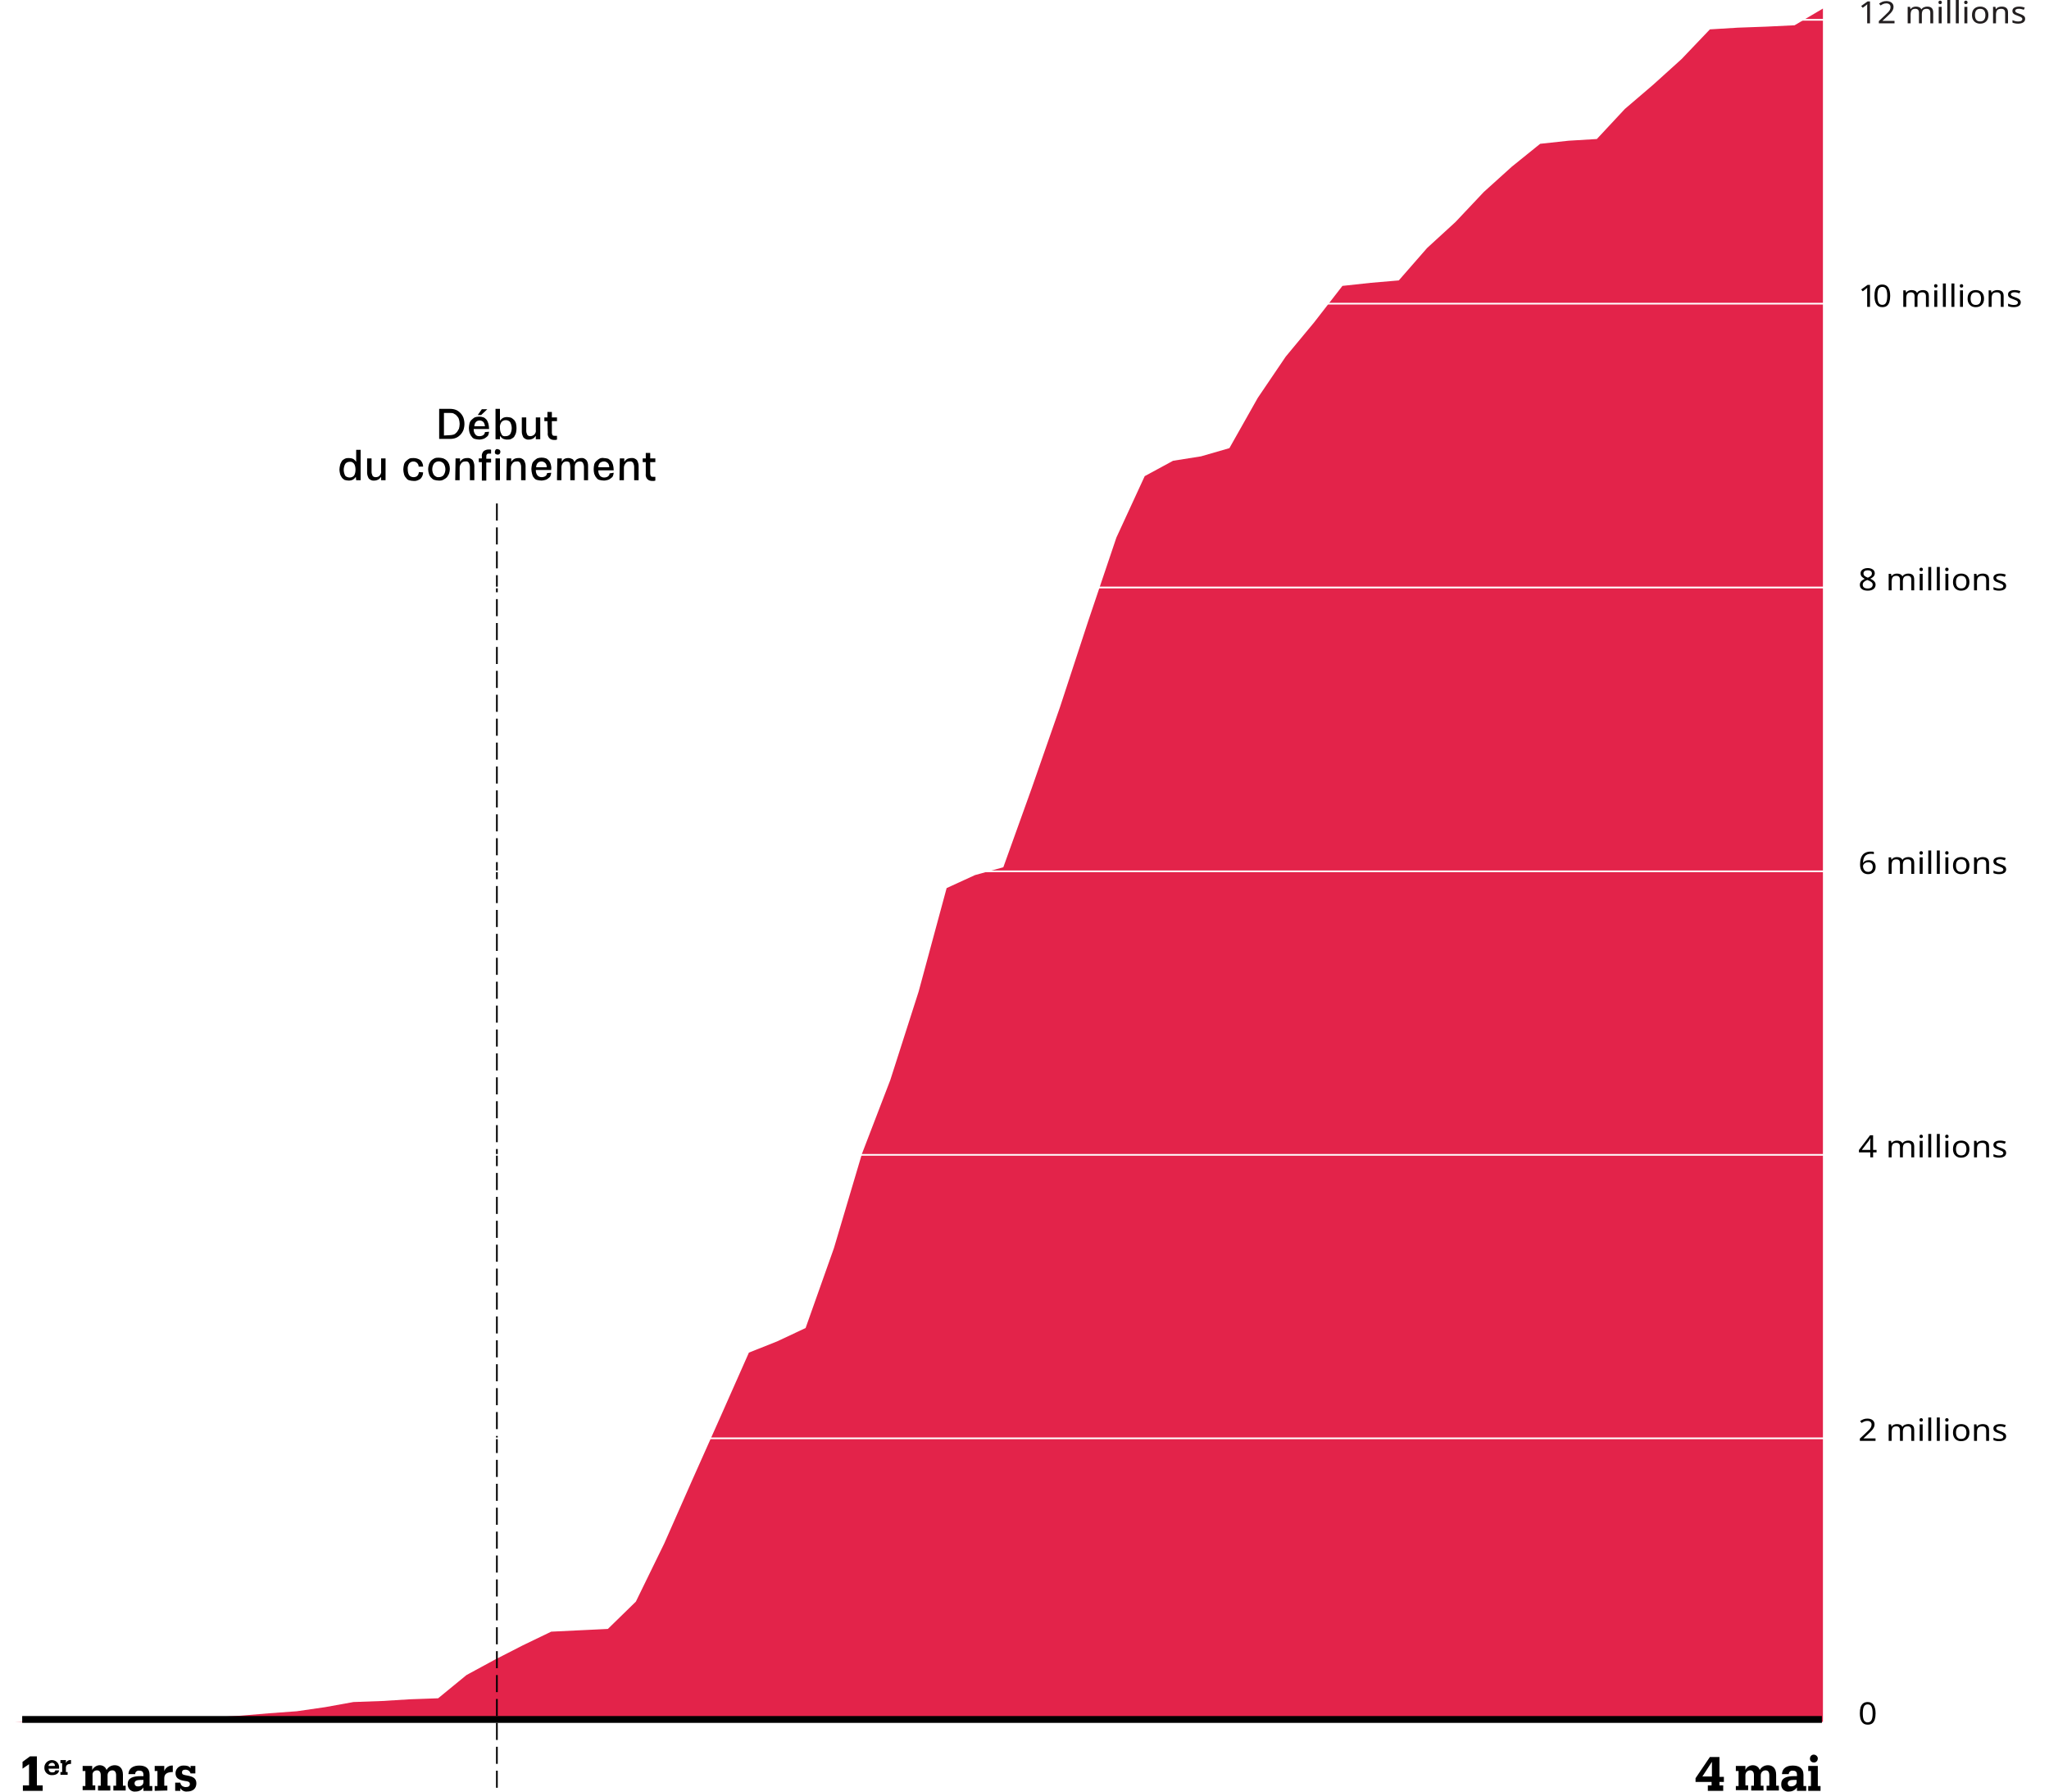
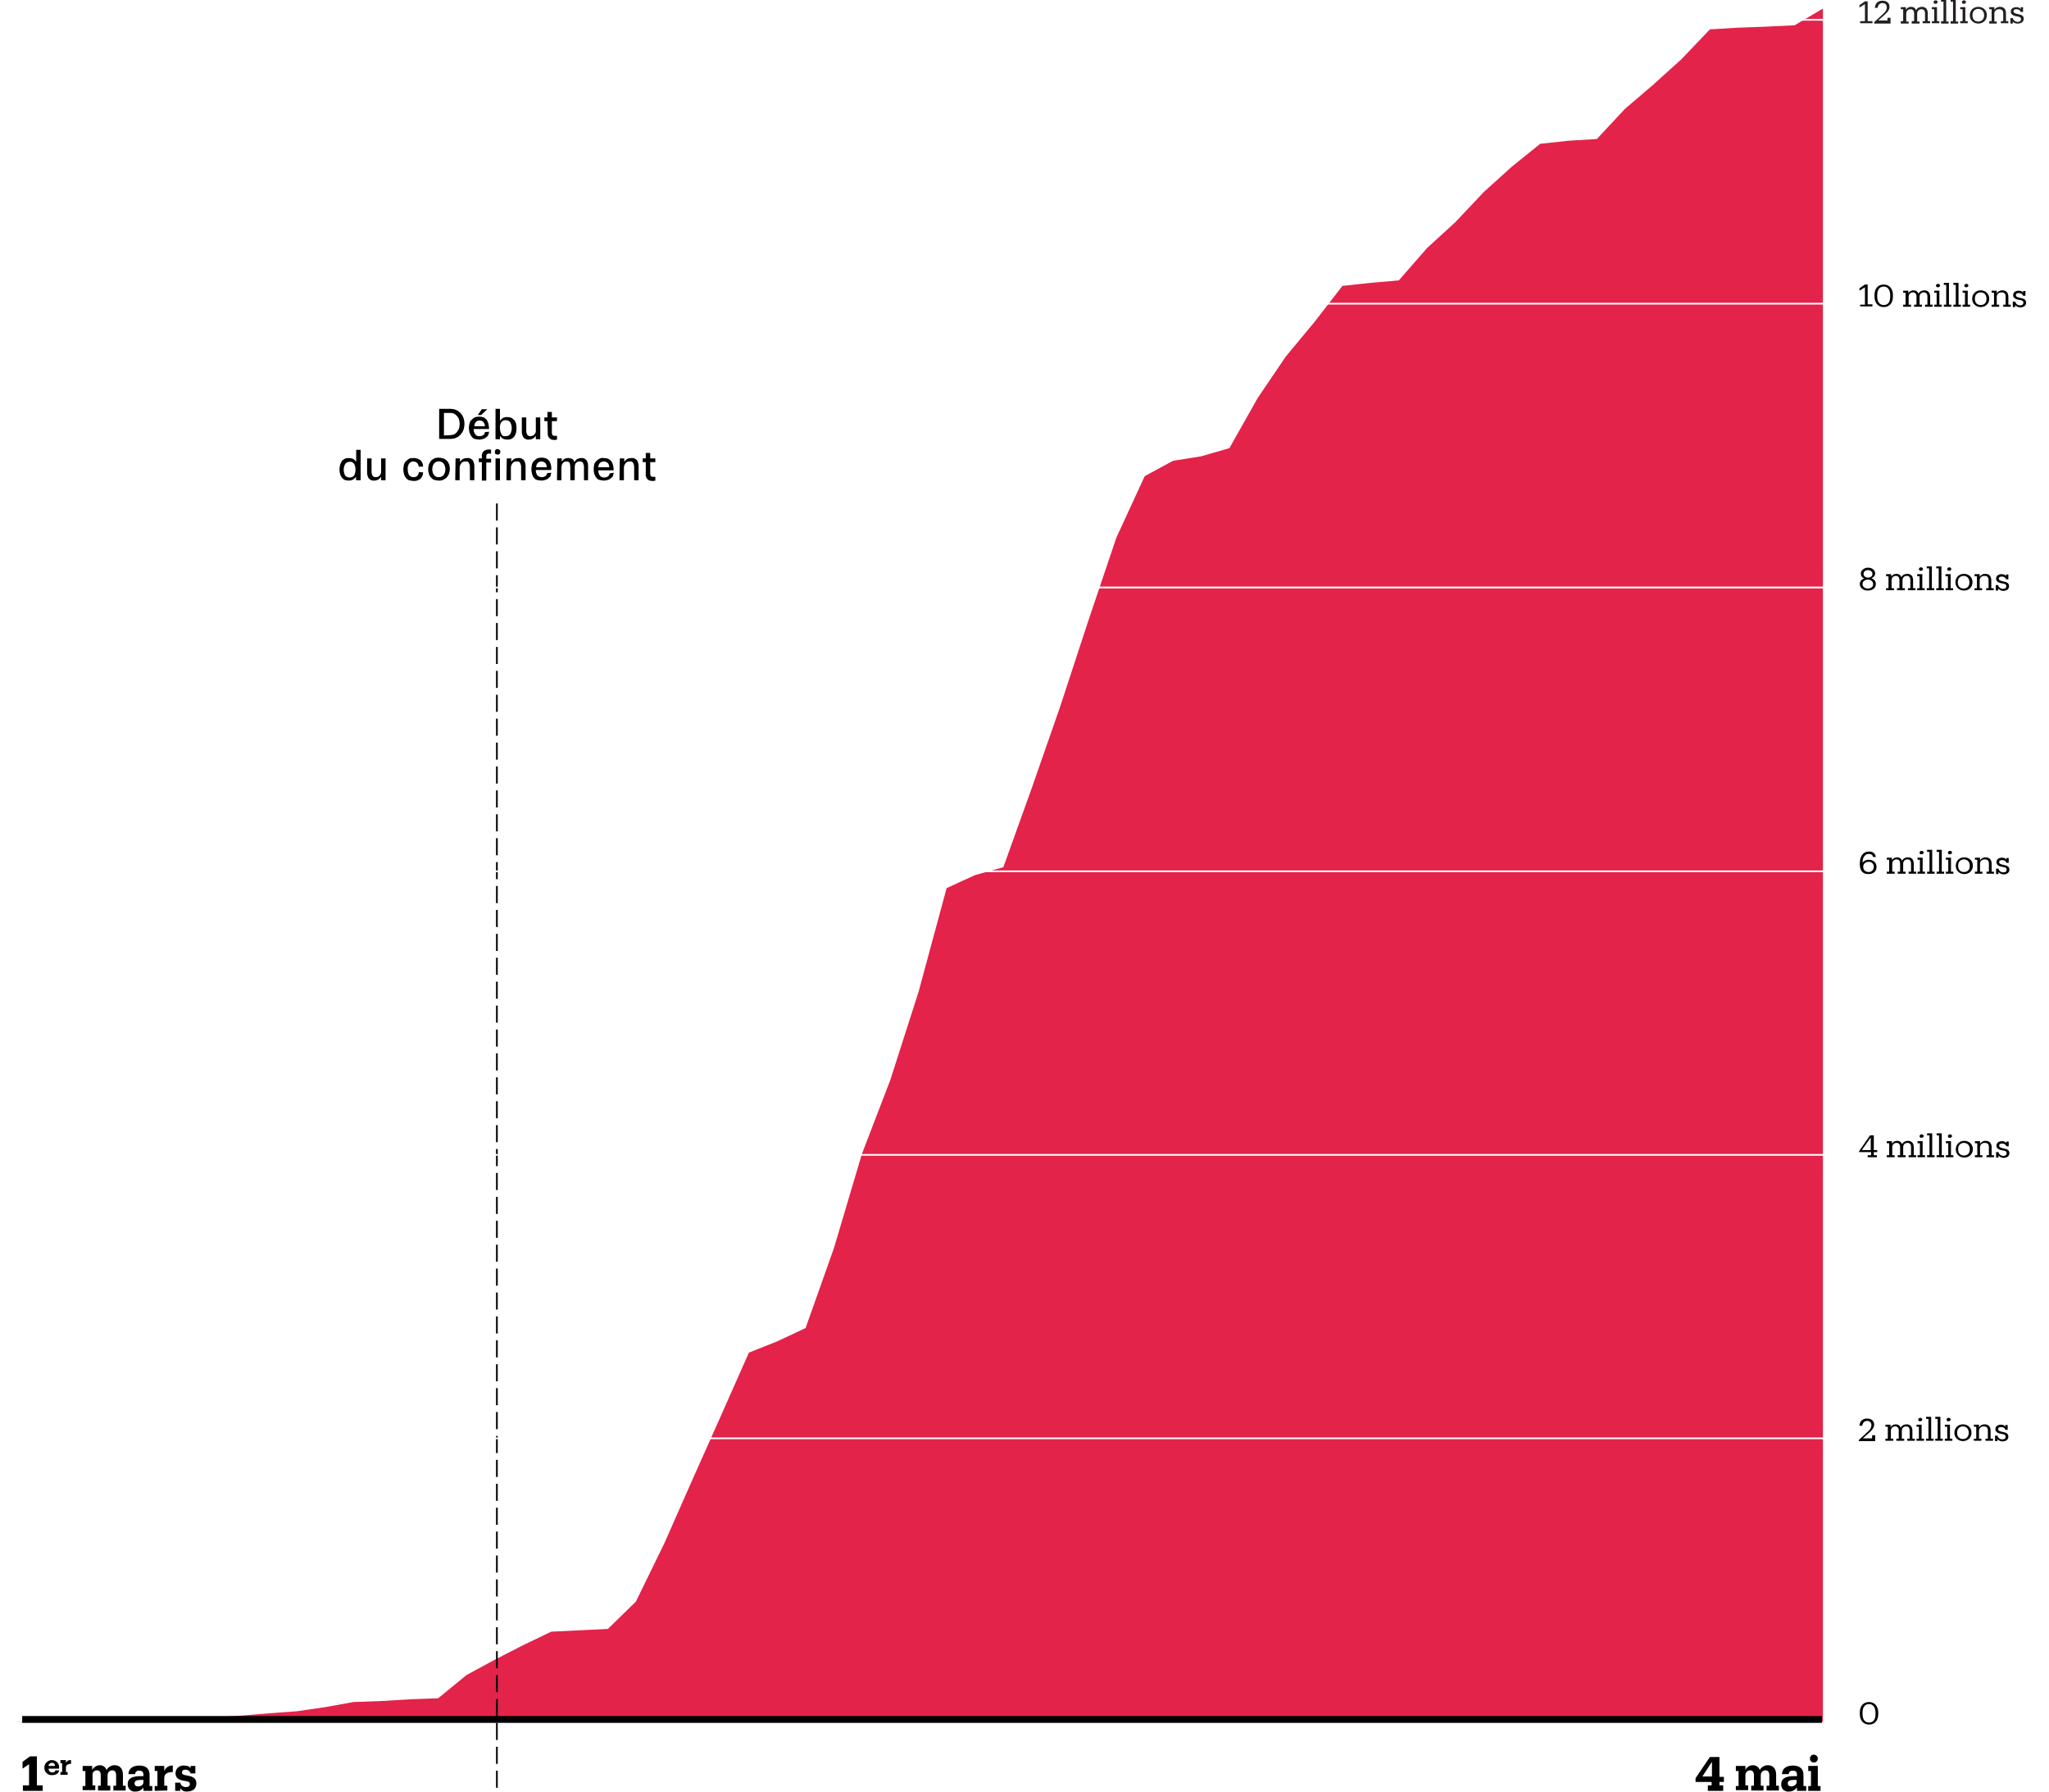
<svg xmlns="http://www.w3.org/2000/svg" version="1.1" id="Calque_1" x="0px" y="0px" viewBox="0 0 600 524.5" style="enable-background:new 0 0 600 524.5;" xml:space="preserve">
  <style type="text/css">
	.st0{fill:#FFFFFF;}
- 	.st1{font-family:'Produkt-Regular';}
- 	.st2{font-size:9px;}
- 	.st3{fill:#231F20;}
- 	.st4{fill:none;}
- 	.st5{fill:#E3234A;}
- 	.st6{fill:none;stroke:#000000;stroke-width:2;stroke-miterlimit:10;}
- 	.st7{fill:none;stroke:#000000;stroke-width:0.5;stroke-miterlimit:10;stroke-dasharray:5,2;}
- 	.st8{fill:none;stroke:#FFFFFF;stroke-width:0.5;stroke-linejoin:round;}
+ 	.st1{enable-background:new    ;}
+ 	.st2{fill:#231F20;}
+ 	.st3{fill:none;}
+ 	.st4{fill:#E3234A;}
+ 	.st5{fill:none;stroke:#000000;stroke-width:2;stroke-miterlimit:10;}
+ 	.st6{fill:none;stroke:#000000;stroke-width:0.5;stroke-miterlimit:10;stroke-dasharray:5,2;}
+ 	.st7{fill:none;stroke:#FFFFFF;stroke-width:0.5;stroke-linejoin:round;}
</style>
  <g id="FOND">
    <rect id="Fond_blanc" y="-51.3" class="st0" width="600" height="600" />
  </g>
  <path d="M6.7,524.3v-1.6h1.8v-6.2l-1.9,1.3v-2l2.2-1.6h2v8.5h1.7v1.6H6.7z" />
  <path d="M13,517.6L13,517.6c-0.1-1.2,0.9-2.2,2-2.3c0.1,0,0.1,0,0.2,0c1.1,0,2,0.8,2.1,1.9c0,0.1,0,0.2,0,0.3v0.3h-3.1  c0.1,0.7,0.4,1.1,1.1,1.1s0.8-0.2,0.9-0.6h1.1c-0.1,0.9-0.9,1.4-2,1.4c-1.1,0.1-2.2-0.7-2.3-1.9C13,517.8,13,517.7,13,517.6z   M16.1,517c0-0.5-0.3-0.9-0.8-0.9h-0.1c-0.5,0-1,0.4-1,0.9H16.1z" />
  <path d="M17.7,519.6v-0.8h0.5v-2.6h-0.5v-0.9h1.6v0.9c0.2-0.6,0.8-1,1.5-0.9v1.1c-0.9,0-1.5,0.3-1.5,1.1v1.3h0.5v0.8L17.7,519.6  L17.7,519.6z" />
  <path d="M24.2,524.3v-1.4H25v-4.4h-0.8V517H27v1.2c0.4-0.8,1.3-1.4,2.2-1.4c0.9,0,1.7,0.5,2,1.4c0.5-0.9,1.4-1.4,2.4-1.4  c1.3,0,2.4,0.8,2.4,2.8v3.2h0.8v1.4h-3.6v-1.4H34v-3.1c0-0.9-0.4-1.4-1.1-1.4c-0.8,0-1.4,0.6-1.4,1.4c0,0.1,0,0.1,0,0.2v2.9h0.8v1.4  h-3.6v-1.4h0.8v-3.1c0-0.9-0.4-1.4-1.1-1.4c-0.8,0-1.4,0.6-1.3,1.4v0.1v2.9h0.8v1.4h-3.7V524.3z" />
  <path d="M39.8,524.5c-1.2,0.2-2.2-0.6-2.4-1.8c0-0.1,0-0.3,0-0.4c0-1.8,1.6-2.3,3.8-2.3H42v-0.3c0-0.9-0.3-1.3-1.2-1.3  c-0.5-0.1-1.1,0.2-1.2,0.8c0,0.1,0,0.1,0,0.2h-2c0.1-1.8,1.5-2.5,3.2-2.5s3,0.7,3,2.7v3.3h0.8v1.4H42v-1  C41.6,524,40.7,524.5,39.8,524.5z M42,521.7v-0.6h-0.8c-1.2,0-1.8,0.3-1.8,1c0,0.5,0.3,0.9,1,0.9C41.3,523,42,522.6,42,521.7z" />
  <path d="M45.3,524.3v-1.4h0.8v-4.4h-0.8V517h2.8v1.5c0.4-1,1.4-1.7,2.5-1.6v1.9c-1.6,0-2.5,0.5-2.5,1.8v2.2H49v1.4L45.3,524.3z" />
  <path d="M52.8,523.5v0.8h-1.5v-2.4h1.5c0.1,0.8,0.8,1.3,1.6,1.3s1.2-0.3,1.2-0.9s-0.5-0.8-1.5-0.9c-2-0.3-2.7-1-2.7-2.3  c0-1.2,1-2.2,2.2-2.2c0.1,0,0.2,0,0.3,0c1.2,0,1.7,0.4,1.9,0.8V517h1.4v2.2h-1.4c-0.2-0.7-0.8-1.1-1.5-1.1c-0.6,0-1,0.2-1,0.8  s0.3,0.7,1.4,0.9c1.8,0.3,2.8,0.8,2.8,2.3s-1,2.4-2.7,2.4C54,524.6,53.2,524.2,52.8,523.5z" />
  <path d="M500.1,524.3v-1.6h1.1v-1h-4.7v-1.1l4.2-6.2h2.8v5.8h1.3v1.5h-1.3v1h1.1v1.6H500.1z M501.3,520.1v-4.3l-2.8,4.3H501.3z" />
-   <path d="M508.3,524.3v-1.4h0.8v-4.4h-0.8V517h2.8v1.2c0.4-0.9,1.3-1.4,2.2-1.4s1.7,0.5,2,1.4c0.5-0.9,1.4-1.4,2.4-1.4  c1.3,0,2.4,0.8,2.4,2.8v3.2h0.8v1.4h-3.6v-1.4h0.8v-3.1c0-0.9-0.4-1.4-1.1-1.4c-0.8,0-1.4,0.6-1.4,1.4c0,0.1,0,0.1,0,0.2v2.9h0.8  v1.4h-3.6v-1.4h0.8v-3.1c0-0.9-0.4-1.4-1.1-1.4c-0.8,0-1.4,0.6-1.4,1.4v0.1v2.9h0.8v1.4h-3.6V524.3z" />
+   <path d="M508.3,524.3v-1.4h0.8v-4.4h-0.8V517h2.8v1.2c0.4-0.9,1.3-1.4,2.2-1.4s1.7,0.5,2,1.4c0.5-0.9,1.4-1.4,2.4-1.4  c1.3,0,2.4,0.8,2.4,2.8v3.2h0.8v1.4h-3.6v-1.4h0.8v-3.1c0-0.9-0.4-1.4-1.1-1.4c-0.8,0-1.4,0.6-1.4,1.4c0,0.1,0,0.1,0,0.2v2.9h0.8  v1.4h-3.6v-1.4h0.8v-3.1c0-0.9-0.4-1.4-1.1-1.4c-0.8,0-1.4,0.6-1.4,1.4v0.1v2.9h0.8v1.4h-3.6L508.3,524.3L508.3,524.3z" />
  <path d="M524,524.5c-1.2,0.2-2.3-0.6-2.4-1.8c0-0.1,0-0.2,0-0.4c0-1.8,1.6-2.3,3.8-2.3h0.8v-0.3c0-0.9-0.3-1.3-1.2-1.3  c-0.6-0.1-1.1,0.3-1.2,0.9v0.1h-2c0.1-1.8,1.5-2.5,3.2-2.5s3.1,0.7,3.1,2.7v3.3h0.8v1.4h-2.7v-1C525.7,524,524.9,524.5,524,524.5z   M526.1,521.7v-0.6h-0.8c-1.2,0-1.8,0.3-1.8,1c0,0.5,0.3,0.9,1,0.9S526.1,522.6,526.1,521.7z" />
  <path d="M529.5,524.3v-1.4h0.8v-4.4h-0.8V517h2.8v5.9h0.8v1.4L529.5,524.3L529.5,524.3z M530,514.9c0-0.7,0.5-1.2,1.1-1.2  s1.2,0.5,1.2,1.1c0,0.7-0.5,1.2-1.1,1.2c0,0,0,0-0.1,0C530.6,516,530,515.6,530,514.9L530,514.9L530,514.9z" />
-   <text transform="matrix(1.08 0 0 1 544.1396 504.834)" class="st1 st2">0</text>
-   <text transform="matrix(1.08 0 0 1 544.1396 421.834)" class="st1 st2">2 millions</text>
-   <text transform="matrix(1.08 0 0 1 544.1396 338.834)" class="st1 st2">4 millions</text>
-   <text transform="matrix(1.08 0 0 1 544.1396 255.834)" class="st1 st2">6 millions</text>
-   <text transform="matrix(1.08 0 0 1 544.1396 172.834)" class="st1 st2">8 millions</text>
-   <text transform="matrix(1.08 0 0 1 544.1396 89.834)" class="st1 st2">1</text>
-   <text transform="matrix(1.08 0 0 1 548.417 89.834)" class="st1 st2">0 millions</text>
-   <text transform="matrix(1.08 0 0 1 544.1396 6.834)" class="st3 st1 st2">12 millions</text>
-   <polygon class="st4" points="573.7,-1.9 643.1,6.1 643.1,55.9 573.7,47.9 " />
-   <polygon class="st5" points="533.8,504.1 4.2,504.1 4.2,504.1 12.5,503.8 20.8,503.6 29,503.5 37.3,503.2 45.6,502.8 53.8,502.8   62.1,502.8 70.4,502.3 78.7,501.6 86.9,501 95.2,499.8 103.5,498.3 111.8,498 120,497.5 128.3,497.2 136.6,490.4 144.9,485.9   153.1,481.7 161.4,477.7 169.7,477.3 178,476.9 186.2,468.9 194.5,451.9 202.8,433.1 211.1,414.5 219.3,396 227.6,392.7   235.9,388.8 244.2,365.4 252.4,337.8 260.7,316.2 269,290.3 277.2,260 285.5,256.2 293.8,253.9 302.1,230.8 310.4,207 318.6,182   326.9,157.4 335.2,139.4 343.5,134.9 351.7,133.6 360,131.2 368.3,116.5 376.5,104.4 384.8,94.4 393.1,83.7 401.4,82.8 409.6,82.1   417.9,72.6 426.2,65 434.5,56.2 442.7,48.8 451,42.1 459.3,41.2 467.6,40.7 475.8,31.9 484.1,24.8 492.4,17.3 500.7,8.6 508.9,8.1   517.2,7.8 525.5,7.4 533.8,2.5 " />
-   <line class="st6" x1="6.5" y1="503.4" x2="533.5" y2="503.4" />
-   <line class="st7" x1="145.5" y1="147.4" x2="145.5" y2="524.4" />
+   <g class="st1">
+     <path d="M544.6,501.8v-0.4c0-1.9,1-3.1,2.7-3.1c1.7,0,2.7,1.3,2.7,3.1v0.4c0,1.9-1,3.1-2.7,3.1   C545.7,504.9,544.6,503.7,544.6,501.8z M549.2,501.8v-0.4c0-1.5-0.7-2.5-1.9-2.5c-1.2,0-1.9,0.9-1.9,2.5v0.4c0,1.6,0.7,2.5,1.9,2.5   C548.6,504.3,549.2,503.4,549.2,501.8z" />
+   </g>
+   <g class="st1">
+     <path d="M548.3,420.2h0.8v1.7h-4.8v-0.3l2.7-2.5c0.7-0.6,1-1.2,1-1.9c0-0.7-0.5-1.2-1.2-1.2c-0.8,0-1.3,0.4-1.5,1.4h-0.8   c0.1-1.3,0.9-2.1,2.2-2.1c1.3,0,2.1,0.7,2.1,1.8c0,0.8-0.5,1.5-1.4,2.3l-1.9,1.7h2.7V420.2z" />
+     <path d="M552.1,421.8v-0.6h0.7v-3.5h-0.7v-0.6h1.5v0.8c0.2-0.5,0.8-0.9,1.5-0.9c0.7,0,1.2,0.3,1.5,1c0.3-0.7,1-1,1.7-1   c0.9,0,1.7,0.5,1.7,1.9v2.3h0.7v0.6h-2.2v-0.6h0.7v-2.4c0-0.8-0.4-1.2-1-1.2c-0.7,0-1.3,0.4-1.3,1.3v2.3h0.7v0.6h-2.3v-0.6h0.7   v-2.4c0-0.8-0.4-1.2-1-1.2c-0.7,0-1.3,0.4-1.3,1.3v2.3h0.7v0.6H552.1z" />
+     <path d="M561.2,421.8v-0.6h0.7v-3.5h-0.7v-0.6h1.5v4.1h0.7v0.6H561.2z M561.7,415.6c0-0.3,0.3-0.5,0.6-0.5c0.3,0,0.6,0.2,0.6,0.5   c0,0.3-0.3,0.5-0.6,0.5C562,416.2,561.7,415.9,561.7,415.6z" />
+     <path d="M564,421.8v-0.6h0.7v-5.8H564v-0.6h1.5v6.4h0.7v0.6H564z" />
+     <path d="M566.7,421.8v-0.6h0.7v-5.8h-0.7v-0.6h1.5v6.4h0.7v0.6H566.7z" />
+     <path d="M569.5,421.8v-0.6h0.7v-3.5h-0.7v-0.6h1.5v4.1h0.7v0.6H569.5z M570,415.6c0-0.3,0.3-0.5,0.6-0.5c0.3,0,0.6,0.2,0.6,0.5   c0,0.3-0.3,0.5-0.6,0.5C570.3,416.2,570,415.9,570,415.6z" />
+     <path d="M572.3,419.5L572.3,419.5c0-1.5,1.1-2.5,2.5-2.5s2.5,1,2.5,2.4v0.1c0,1.4-1.1,2.4-2.5,2.4S572.3,420.9,572.3,419.5z    M576.5,419.5L576.5,419.5c0-1.2-0.7-1.9-1.7-1.9c-1,0-1.7,0.7-1.7,1.8v0.1c0,1.1,0.6,1.8,1.7,1.8   C575.8,421.3,576.5,420.6,576.5,419.5z" />
+     <path d="M578,421.8v-0.6h0.7v-3.5H578v-0.6h1.5v0.8c0.2-0.4,0.8-0.9,1.6-0.9c1,0,1.8,0.5,1.8,1.9v2.3h0.7v0.6h-2.2v-0.6h0.7v-2.4   c0-0.8-0.4-1.2-1.2-1.2c-0.7,0-1.4,0.4-1.4,1.3v2.3h0.7v0.6H578z" />
+     <path d="M584.9,421.3v0.6h-0.7v-1.6h0.7c0.1,0.5,0.6,1.1,1.4,1.1c0.7,0,1-0.3,1-0.8c0-0.5-0.4-0.7-1.2-0.8   c-1.3-0.2-1.8-0.7-1.8-1.4c0-0.8,0.7-1.3,1.6-1.3c0.7,0,1.1,0.2,1.3,0.6v-0.5h0.7v1.4h-0.7c-0.1-0.5-0.6-0.8-1.2-0.8   c-0.6,0-0.9,0.2-0.9,0.6c0,0.4,0.3,0.6,1.2,0.8c1,0.2,1.8,0.4,1.8,1.4c0,0.8-0.6,1.4-1.8,1.4C585.4,421.9,585,421.5,584.9,421.3z" />
+   </g>
+   <g class="st1">
+     <path d="M546.9,338.8v-0.6h1v-0.9h-3.5V337l3.2-4.6h1.1v4.3h1v0.6h-1v0.9h0.9v0.6H546.9z M547.8,336.7V333l-2.6,3.7H547.8z" />
+     <path d="M552.5,338.8v-0.6h0.7v-3.5h-0.7v-0.6h1.5v0.8c0.2-0.5,0.8-0.9,1.5-0.9c0.7,0,1.2,0.3,1.5,1c0.3-0.7,1-1,1.7-1   c0.9,0,1.7,0.5,1.7,1.9v2.3h0.7v0.6h-2.2v-0.6h0.7v-2.4c0-0.8-0.4-1.2-1-1.2c-0.7,0-1.3,0.4-1.3,1.3v2.3h0.7v0.6h-2.3v-0.6h0.7   v-2.4c0-0.8-0.4-1.2-1-1.2c-0.7,0-1.3,0.4-1.3,1.3v2.3h0.7v0.6H552.5z" />
+     <path d="M561.5,338.8v-0.6h0.7v-3.5h-0.7v-0.6h1.5v4.1h0.7v0.6H561.5z M562.1,332.6c0-0.3,0.3-0.5,0.6-0.5c0.3,0,0.6,0.2,0.6,0.5   c0,0.3-0.3,0.5-0.6,0.5C562.3,333.2,562.1,332.9,562.1,332.6z" />
+     <path d="M564.3,338.8v-0.6h0.7v-5.8h-0.7v-0.6h1.5v6.4h0.7v0.6H564.3z" />
+     <path d="M567.1,338.8v-0.6h0.7v-5.8h-0.7v-0.6h1.5v6.4h0.7v0.6H567.1z" />
+     <path d="M569.8,338.8v-0.6h0.7v-3.5h-0.7v-0.6h1.5v4.1h0.7v0.6H569.8z M570.4,332.6c0-0.3,0.3-0.5,0.6-0.5c0.3,0,0.6,0.2,0.6,0.5   c0,0.3-0.3,0.5-0.6,0.5C570.6,333.2,570.4,332.9,570.4,332.6z" />
+     <path d="M572.7,336.5L572.7,336.5c0-1.5,1.1-2.5,2.5-2.5s2.5,1,2.5,2.4v0.1c0,1.4-1.1,2.4-2.5,2.4S572.7,337.9,572.7,336.5z    M576.8,336.5L576.8,336.5c0-1.2-0.7-1.9-1.7-1.9c-1,0-1.7,0.7-1.7,1.8v0.1c0,1.1,0.6,1.8,1.7,1.8   C576.2,338.3,576.8,337.6,576.8,336.5z" />
+     <path d="M578.3,338.8v-0.6h0.7v-3.5h-0.7v-0.6h1.5v0.8c0.2-0.4,0.8-0.9,1.6-0.9c1,0,1.8,0.5,1.8,1.9v2.3h0.7v0.6h-2.2v-0.6h0.7   v-2.4c0-0.8-0.4-1.2-1.2-1.2c-0.7,0-1.4,0.4-1.4,1.3v2.3h0.7v0.6H578.3z" />
+     <path d="M585.2,338.3v0.6h-0.7v-1.6h0.7c0.1,0.5,0.6,1.1,1.4,1.1c0.7,0,1-0.3,1-0.8c0-0.5-0.4-0.7-1.2-0.8   c-1.3-0.2-1.8-0.7-1.8-1.4c0-0.8,0.7-1.3,1.6-1.3c0.7,0,1.1,0.2,1.3,0.6v-0.5h0.7v1.4h-0.7c-0.1-0.5-0.6-0.8-1.2-0.8   c-0.6,0-0.9,0.2-0.9,0.6c0,0.4,0.3,0.6,1.2,0.8c1,0.2,1.8,0.4,1.8,1.4c0,0.8-0.6,1.4-1.8,1.4C585.8,338.9,585.4,338.5,585.2,338.3z   " />
+   </g>
+   <g class="st1">
+     <path d="M547.1,255.9c-1.9,0-2.5-1.3-2.5-2.9v-0.2c0-2.3,1.1-3.5,2.7-3.5c1.1,0,1.8,0.5,2,1.6h-0.8c-0.2-0.6-0.5-0.9-1.3-0.9   c-1,0-1.8,0.9-1.8,2.6c0.3-0.5,1-0.9,1.8-0.9c1.4,0,2.3,0.9,2.3,2.1C549.5,255.1,548.6,255.9,547.1,255.9z M548.7,253.8   c0-0.9-0.6-1.5-1.5-1.5c-0.9,0-1.6,0.6-1.6,1.4c0,1.1,0.7,1.6,1.6,1.6C548,255.3,548.7,254.7,548.7,253.8z" />
+     <path d="M552.5,255.8v-0.6h0.7v-3.5h-0.7v-0.6h1.5v0.8c0.2-0.5,0.8-0.9,1.5-0.9c0.7,0,1.2,0.3,1.5,1c0.3-0.7,1-1,1.7-1   c0.9,0,1.7,0.5,1.7,1.9v2.3h0.7v0.6h-2.2v-0.6h0.7v-2.4c0-0.8-0.4-1.2-1-1.2c-0.7,0-1.3,0.4-1.3,1.3v2.3h0.7v0.6h-2.3v-0.6h0.7   v-2.4c0-0.8-0.4-1.2-1-1.2c-0.7,0-1.3,0.4-1.3,1.3v2.3h0.7v0.6H552.5z" />
+     <path d="M561.5,255.8v-0.6h0.7v-3.5h-0.7v-0.6h1.5v4.1h0.7v0.6H561.5z M562.1,249.6c0-0.3,0.3-0.5,0.6-0.5c0.3,0,0.6,0.2,0.6,0.5   s-0.3,0.5-0.6,0.5C562.3,250.2,562.1,249.9,562.1,249.6z" />
+     <path d="M564.3,255.8v-0.6h0.7v-5.8h-0.7v-0.6h1.5v6.4h0.7v0.6H564.3z" />
+     <path d="M567.1,255.8v-0.6h0.7v-5.8h-0.7v-0.6h1.5v6.4h0.7v0.6H567.1z" />
+     <path d="M569.8,255.8v-0.6h0.7v-3.5h-0.7v-0.6h1.5v4.1h0.7v0.6H569.8z M570.4,249.6c0-0.3,0.3-0.5,0.6-0.5c0.3,0,0.6,0.2,0.6,0.5   s-0.3,0.5-0.6,0.5C570.6,250.2,570.4,249.9,570.4,249.6z" />
+     <path d="M572.7,253.5L572.7,253.5c0-1.5,1.1-2.5,2.5-2.5s2.5,1,2.5,2.4v0.1c0,1.4-1.1,2.4-2.5,2.4S572.7,254.9,572.7,253.5z    M576.8,253.5L576.8,253.5c0-1.2-0.7-1.9-1.7-1.9c-1,0-1.7,0.7-1.7,1.8v0.1c0,1.1,0.6,1.8,1.7,1.8   C576.2,255.3,576.8,254.6,576.8,253.5z" />
+     <path d="M578.3,255.8v-0.6h0.7v-3.5h-0.7v-0.6h1.5v0.8c0.2-0.4,0.8-0.9,1.6-0.9c1,0,1.8,0.5,1.8,1.9v2.3h0.7v0.6h-2.2v-0.6h0.7   v-2.4c0-0.8-0.4-1.2-1.2-1.2c-0.7,0-1.4,0.4-1.4,1.3v2.3h0.7v0.6H578.3z" />
+     <path d="M585.2,255.3v0.6h-0.7v-1.6h0.7c0.1,0.5,0.6,1.1,1.4,1.1c0.7,0,1-0.3,1-0.8c0-0.5-0.4-0.7-1.2-0.8   c-1.3-0.2-1.8-0.7-1.8-1.4c0-0.8,0.7-1.3,1.6-1.3c0.7,0,1.1,0.2,1.3,0.6v-0.5h0.7v1.4h-0.7c-0.1-0.5-0.6-0.8-1.2-0.8   c-0.6,0-0.9,0.2-0.9,0.6c0,0.4,0.3,0.6,1.2,0.8c1,0.2,1.8,0.4,1.8,1.4c0,0.8-0.6,1.4-1.8,1.4C585.8,255.9,585.4,255.5,585.2,255.3z   " />
+   </g>
+   <g class="st1">
+     <path d="M544.6,171c0-0.9,0.6-1.4,1.3-1.7c-0.7-0.2-1-0.7-1-1.4c0-1,1.1-1.7,2.1-1.7c1.1,0,2.1,0.6,2.1,1.7c0,0.6-0.4,1.1-1.1,1.4   c0.8,0.3,1.3,0.8,1.3,1.7c0,1.3-1.2,1.9-2.4,1.9C545.9,172.9,544.6,172.3,544.6,171z M548.5,171c0-0.8-0.7-1.3-1.5-1.3   s-1.6,0.4-1.6,1.3c0,0.8,0.7,1.3,1.5,1.3C547.9,172.3,548.5,171.8,548.5,171z M548.3,168c0-0.6-0.6-1.1-1.3-1.1   c-0.7,0-1.3,0.4-1.3,1.1c0,0.7,0.6,1.1,1.3,1.1C547.8,169.1,548.3,168.7,548.3,168z" />
+     <path d="M552.3,172.8v-0.6h0.7v-3.5h-0.7v-0.6h1.5v0.8c0.2-0.5,0.8-0.9,1.5-0.9c0.7,0,1.2,0.3,1.5,1c0.3-0.7,1-1,1.7-1   c0.9,0,1.7,0.5,1.7,1.9v2.3h0.7v0.6h-2.2v-0.6h0.7v-2.4c0-0.8-0.4-1.2-1-1.2c-0.7,0-1.3,0.4-1.3,1.3v2.3h0.7v0.6h-2.3v-0.6h0.7   v-2.4c0-0.8-0.4-1.2-1-1.2c-0.7,0-1.3,0.4-1.3,1.3v2.3h0.7v0.6H552.3z" />
+     <path d="M561.4,172.8v-0.6h0.7v-3.5h-0.7v-0.6h1.5v4.1h0.7v0.6H561.4z M561.9,166.6c0-0.3,0.3-0.5,0.6-0.5c0.3,0,0.6,0.2,0.6,0.5   s-0.3,0.5-0.6,0.5C562.2,167.2,561.9,166.9,561.9,166.6z" />
+     <path d="M564.2,172.8v-0.6h0.7v-5.8h-0.7v-0.6h1.5v6.4h0.7v0.6H564.2z" />
+     <path d="M567,172.8v-0.6h0.7v-5.8h-0.7v-0.6h1.5v6.4h0.7v0.6H567z" />
+     <path d="M569.7,172.8v-0.6h0.7v-3.5h-0.7v-0.6h1.5v4.1h0.7v0.6H569.7z M570.2,166.6c0-0.3,0.3-0.5,0.6-0.5c0.3,0,0.6,0.2,0.6,0.5   s-0.3,0.5-0.6,0.5C570.5,167.2,570.2,166.9,570.2,166.6z" />
+     <path d="M572.6,170.5L572.6,170.5c0-1.5,1.1-2.5,2.5-2.5s2.5,1,2.5,2.4v0.1c0,1.4-1.1,2.4-2.5,2.4S572.6,171.9,572.6,170.5z    M576.7,170.5L576.7,170.5c0-1.2-0.7-1.9-1.7-1.9c-1,0-1.7,0.7-1.7,1.8v0.1c0,1.1,0.6,1.8,1.7,1.8   C576.1,172.3,576.7,171.6,576.7,170.5z" />
+     <path d="M578.2,172.8v-0.6h0.7v-3.5h-0.7v-0.6h1.5v0.8c0.2-0.4,0.8-0.9,1.6-0.9c1,0,1.8,0.5,1.8,1.9v2.3h0.7v0.6h-2.2v-0.6h0.7   v-2.4c0-0.8-0.4-1.2-1.2-1.2c-0.7,0-1.4,0.4-1.4,1.3v2.3h0.7v0.6H578.2z" />
+     <path d="M585.1,172.3v0.6h-0.7v-1.6h0.7c0.1,0.5,0.6,1.1,1.4,1.1c0.7,0,1-0.3,1-0.8c0-0.5-0.4-0.7-1.2-0.8   c-1.3-0.2-1.8-0.7-1.8-1.4c0-0.8,0.7-1.3,1.6-1.3c0.7,0,1.1,0.2,1.3,0.6v-0.5h0.7v1.4h-0.7c-0.1-0.5-0.6-0.8-1.2-0.8   c-0.6,0-0.9,0.2-0.9,0.6c0,0.4,0.3,0.6,1.2,0.8c1,0.2,1.8,0.4,1.8,1.4c0,0.8-0.6,1.4-1.8,1.4C585.7,172.9,585.3,172.5,585.1,172.3z   " />
+   </g>
+   <g class="st1">
+     <path d="M544.7,89.8v-0.6h1.4v-5.1l-1.6,1v-0.7l1.6-1.1h0.8v5.8h1.4v0.6H544.7z" />
+   </g>
+   <g class="st1">
+     <path d="M548.9,86.8v-0.4c0-1.9,1-3.1,2.7-3.1c1.7,0,2.7,1.3,2.7,3.1v0.4c0,1.9-1,3.1-2.7,3.1C550,89.9,548.9,88.7,548.9,86.8z    M553.5,86.8v-0.4c0-1.5-0.7-2.5-1.9-2.5c-1.2,0-1.9,0.9-1.9,2.5v0.4c0,1.6,0.7,2.5,1.9,2.5C552.9,89.3,553.5,88.4,553.5,86.8z" />
+     <path d="M557.3,89.8v-0.6h0.7v-3.5h-0.7v-0.6h1.5v0.8c0.2-0.5,0.8-0.9,1.5-0.9c0.7,0,1.2,0.3,1.5,1c0.3-0.7,1-1,1.7-1   c0.9,0,1.7,0.5,1.7,1.9v2.3h0.7v0.6h-2.2v-0.6h0.7v-2.4c0-0.8-0.4-1.2-1-1.2c-0.7,0-1.3,0.4-1.3,1.3v2.3h0.7v0.6h-2.3v-0.6h0.7   v-2.4c0-0.8-0.4-1.2-1-1.2c-0.7,0-1.3,0.4-1.3,1.3v2.3h0.7v0.6H557.3z" />
+     <path d="M566.4,89.8v-0.6h0.7v-3.5h-0.7v-0.6h1.5v4.1h0.7v0.6H566.4z M566.9,83.6c0-0.3,0.3-0.5,0.6-0.5c0.3,0,0.6,0.2,0.6,0.5   s-0.3,0.5-0.6,0.5C567.2,84.2,566.9,83.9,566.9,83.6z" />
+     <path d="M569.2,89.8v-0.6h0.7v-5.8h-0.7v-0.6h1.5v6.4h0.7v0.6H569.2z" />
+     <path d="M572,89.8v-0.6h0.7v-5.8h-0.7v-0.6h1.5v6.4h0.7v0.6H572z" />
+     <path d="M574.7,89.8v-0.6h0.7v-3.5h-0.7v-0.6h1.5v4.1h0.7v0.6H574.7z M575.2,83.6c0-0.3,0.3-0.5,0.6-0.5c0.3,0,0.6,0.2,0.6,0.5   s-0.3,0.5-0.6,0.5C575.5,84.2,575.2,83.9,575.2,83.6z" />
+     <path d="M577.5,87.5L577.5,87.5c0-1.5,1.1-2.5,2.5-2.5s2.5,1,2.5,2.4v0.1c0,1.4-1.1,2.4-2.5,2.4S577.5,88.9,577.5,87.5z    M581.7,87.5L581.7,87.5c0-1.2-0.7-1.9-1.7-1.9c-1,0-1.7,0.7-1.7,1.8v0.1c0,1.1,0.6,1.8,1.7,1.8C581.1,89.3,581.7,88.6,581.7,87.5z   " />
+     <path d="M583.2,89.8v-0.6h0.7v-3.5h-0.7v-0.6h1.5v0.8c0.2-0.4,0.8-0.9,1.6-0.9c1,0,1.8,0.5,1.8,1.9v2.3h0.7v0.6h-2.2v-0.6h0.7v-2.4   c0-0.8-0.4-1.2-1.2-1.2c-0.7,0-1.4,0.4-1.4,1.3v2.3h0.7v0.6H583.2z" />
+     <path d="M590.1,89.3v0.6h-0.7v-1.6h0.7c0.1,0.5,0.6,1.1,1.4,1.1c0.7,0,1-0.3,1-0.8c0-0.5-0.4-0.7-1.2-0.8c-1.3-0.2-1.8-0.7-1.8-1.4   c0-0.8,0.7-1.3,1.6-1.3c0.7,0,1.1,0.2,1.3,0.6v-0.5h0.7v1.4h-0.7c-0.1-0.5-0.6-0.8-1.2-0.8c-0.6,0-0.9,0.2-0.9,0.6   c0,0.4,0.3,0.6,1.2,0.8c1,0.2,1.8,0.4,1.8,1.4c0,0.8-0.6,1.4-1.8,1.4C590.6,89.9,590.3,89.5,590.1,89.3z" />
+   </g>
+   <g class="st1">
+     <path class="st2" d="M544.7,6.8V6.2h1.4V1.2l-1.6,1V1.5l1.6-1.1h0.8v5.8h1.4v0.6H544.7z" />
+     <path class="st2" d="M552.8,5.2h0.8v1.7h-4.8V6.5l2.7-2.5c0.7-0.6,1-1.2,1-1.9c0-0.7-0.5-1.2-1.2-1.2c-0.8,0-1.3,0.4-1.5,1.4h-0.8   c0.1-1.3,0.9-2.1,2.2-2.1c1.3,0,2.1,0.7,2.1,1.8c0,0.8-0.5,1.5-1.4,2.3l-1.9,1.7h2.7V5.2z" />
+     <path class="st2" d="M556.6,6.8V6.2h0.7V2.7h-0.7V2.1h1.5v0.8c0.2-0.5,0.8-0.9,1.5-0.9c0.7,0,1.2,0.3,1.5,1c0.3-0.7,1-1,1.7-1   c0.9,0,1.7,0.5,1.7,1.9v2.3h0.7v0.6h-2.2V6.2h0.7V3.9c0-0.8-0.4-1.2-1-1.2c-0.7,0-1.3,0.4-1.3,1.3v2.3h0.7v0.6h-2.3V6.2h0.7V3.9   c0-0.8-0.4-1.2-1-1.2c-0.7,0-1.3,0.4-1.3,1.3v2.3h0.7v0.6H556.6z" />
+     <path class="st2" d="M565.7,6.8V6.2h0.7V2.7h-0.7V2.1h1.5v4.1h0.7v0.6H565.7z M566.2,0.6c0-0.3,0.3-0.5,0.6-0.5   c0.3,0,0.6,0.2,0.6,0.5s-0.3,0.5-0.6,0.5C566.4,1.2,566.2,0.9,566.2,0.6z" />
+     <path class="st2" d="M568.4,6.8V6.2h0.7V0.5h-0.7v-0.6h1.5v6.4h0.7v0.6H568.4z" />
+     <path class="st2" d="M571.2,6.8V6.2h0.7V0.5h-0.7v-0.6h1.5v6.4h0.7v0.6H571.2z" />
+     <path class="st2" d="M574,6.8V6.2h0.7V2.7H574V2.1h1.5v4.1h0.7v0.6H574z M574.5,0.6c0-0.3,0.3-0.5,0.6-0.5c0.3,0,0.6,0.2,0.6,0.5   s-0.3,0.5-0.6,0.5C574.7,1.2,574.5,0.9,574.5,0.6z" />
+     <path class="st2" d="M576.8,4.5L576.8,4.5c0-1.5,1.1-2.5,2.5-2.5s2.5,1,2.5,2.4v0.1c0,1.4-1.1,2.4-2.5,2.4S576.8,5.9,576.8,4.5z    M581,4.5L581,4.5c0-1.2-0.7-1.9-1.7-1.9c-1,0-1.7,0.7-1.7,1.8v0.1c0,1.1,0.6,1.8,1.7,1.8C580.3,6.3,581,5.6,581,4.5z" />
+     <path class="st2" d="M582.5,6.8V6.2h0.7V2.7h-0.7V2.1h1.5v0.8c0.2-0.4,0.8-0.9,1.6-0.9c1,0,1.8,0.5,1.8,1.9v2.3h0.7v0.6h-2.2V6.2   h0.7V3.9c0-0.8-0.4-1.2-1.2-1.2c-0.7,0-1.4,0.4-1.4,1.3v2.3h0.7v0.6H582.5z" />
+     <path class="st2" d="M589.4,6.3v0.6h-0.7V5.3h0.7c0.1,0.5,0.6,1.1,1.4,1.1c0.7,0,1-0.3,1-0.8c0-0.5-0.4-0.7-1.2-0.8   c-1.3-0.2-1.8-0.7-1.8-1.4c0-0.8,0.7-1.3,1.6-1.3c0.7,0,1.1,0.2,1.3,0.6V2.1h0.7v1.4h-0.7c-0.1-0.5-0.6-0.8-1.2-0.8   c-0.6,0-0.9,0.2-0.9,0.6c0,0.4,0.3,0.6,1.2,0.8c1,0.2,1.8,0.4,1.8,1.4c0,0.8-0.6,1.4-1.8,1.4C589.9,6.9,589.5,6.5,589.4,6.3z" />
+   </g>
+   <polygon class="st3" points="573.7,-1.9 643.1,6.1 643.1,55.9 573.7,47.9 " />
+   <polygon class="st4" points="533.8,504.1 4.2,504.1 4.2,504.1 12.5,503.8 20.8,503.6 29,503.5 37.3,503.2 45.6,502.8 53.8,502.8   62.1,502.8 70.4,502.3 78.7,501.6 86.9,501 95.2,499.8 103.5,498.3 111.8,498 120,497.5 128.3,497.2 136.6,490.4 144.9,485.9   153.1,481.7 161.4,477.7 169.7,477.3 178,476.9 186.2,468.9 194.5,451.9 202.8,433.1 211.1,414.5 219.3,396 227.6,392.7   235.9,388.8 244.2,365.4 252.4,337.8 260.7,316.2 269,290.3 277.2,260 285.5,256.2 293.8,253.9 302.1,230.8 310.4,207 318.6,182   326.9,157.4 335.2,139.4 343.5,134.9 351.7,133.6 360,131.2 368.3,116.5 376.5,104.4 384.8,94.4 393.1,83.7 401.4,82.8 409.6,82.1   417.9,72.6 426.2,65 434.5,56.2 442.7,48.8 451,42.1 459.3,41.2 467.6,40.7 475.8,31.9 484.1,24.8 492.4,17.3 500.7,8.6 508.9,8.1   517.2,7.8 525.5,7.4 533.8,2.5 " />
+   <line class="st5" x1="6.5" y1="503.4" x2="533.5" y2="503.4" />
+   <line class="st6" x1="145.5" y1="147.4" x2="145.5" y2="524.4" />
  <rect x="93.9" y="115.8" class="st0" width="103.1" height="31.5" />
  <path d="M128.6,119.7h3.2c0.6,0,1.2,0.1,1.7,0.3c0.5,0.2,0.9,0.5,1.3,0.9c0.4,0.4,0.7,0.9,0.9,1.4c0.4,1.2,0.4,2.4,0,3.6  c-0.2,0.5-0.5,1-0.9,1.4s-0.8,0.7-1.3,0.9s-1.1,0.3-1.7,0.3h-3.2V119.7z M131.8,127.4c0.4,0,0.8-0.1,1.1-0.2s0.6-0.4,0.9-0.7  c0.2-0.3,0.4-0.6,0.6-1c0.1-0.4,0.2-0.9,0.2-1.4s-0.1-0.9-0.2-1.3c-0.1-0.4-0.3-0.7-0.6-1c-0.2-0.3-0.5-0.5-0.9-0.7  c-0.3-0.2-0.7-0.2-1.1-0.2H130v6.6L131.8,127.4z" />
  <path d="M143.2,126.4c0,0.3-0.1,0.6-0.2,0.9c-0.1,0.3-0.3,0.5-0.6,0.7s-0.5,0.4-0.9,0.5s-0.7,0.2-1.1,0.2c-0.5,0-0.9-0.1-1.4-0.2  c-0.4-0.1-0.7-0.4-0.9-0.7c-0.3-0.3-0.4-0.7-0.6-1.1c-0.1-0.4-0.2-0.9-0.2-1.4s0.1-0.9,0.2-1.4c0.1-0.4,0.3-0.7,0.6-1  s0.6-0.5,0.9-0.7c0.8-0.3,1.8-0.3,2.6,0c0.3,0.1,0.6,0.4,0.9,0.7c0.2,0.3,0.4,0.7,0.5,1.1c0.1,0.5,0.2,0.9,0.2,1.4v0.2h-4.5  c0,0.6,0.1,1.1,0.5,1.6c0.3,0.4,0.7,0.5,1.2,0.5c0.4,0,0.8-0.1,1.1-0.3c0.3-0.2,0.5-0.6,0.5-0.9L143.2,126.4z M142,124.8  c0-0.4-0.2-0.9-0.4-1.2c-0.3-0.3-0.7-0.5-1.1-0.5c-0.4,0-0.8,0.1-1.1,0.4s-0.5,0.8-0.5,1.3C138.9,124.8,142,124.8,142,124.8z   M141.1,119.8h1.6l-1.8,1.7h-1L141.1,119.8z" />
  <path d="M145.1,119.7h1.3v3.5l0,0c0.2-0.3,0.5-0.6,0.8-0.8c0.4-0.2,0.8-0.3,1.3-0.3c0.4,0,0.8,0.1,1.2,0.2c0.3,0.2,0.6,0.4,0.9,0.7  c0.2,0.3,0.4,0.6,0.5,1c0.2,0.9,0.2,1.8,0,2.7c-0.1,0.4-0.3,0.7-0.5,1.1c-0.2,0.3-0.5,0.5-0.9,0.7s-0.8,0.2-1.2,0.2  s-0.9-0.1-1.3-0.3c-0.3-0.2-0.6-0.5-0.8-0.8l0,0v1h-1.3V119.7z M148.1,127.7c0.5,0,1-0.2,1.3-0.6c0.6-1.1,0.6-2.4,0-3.5  c-0.3-0.4-0.8-0.6-1.3-0.6s-1,0.2-1.3,0.6c-0.3,0.5-0.5,1.1-0.4,1.7c0,0.6,0.1,1.2,0.4,1.7C147,127.6,147.5,127.8,148.1,127.7  L148.1,127.7z" />
  <path d="M152.8,122.2h1.3v3.9c0,0.4,0.1,0.8,0.3,1.2c0.2,0.3,0.6,0.4,0.9,0.4c0.4,0,0.9-0.2,1.2-0.5c0.3-0.4,0.5-0.8,0.4-1.3v-3.7  h1.3v6.4h-1.3v-1l0,0c-0.2,0.3-0.5,0.6-0.8,0.8c-0.4,0.2-0.8,0.3-1.2,0.3c-0.6,0.1-1.2-0.2-1.6-0.6c-0.3-0.5-0.5-1.1-0.5-1.7  L152.8,122.2z" />
  <path d="M160.3,123.3h-0.9v-1.1h0.9v-1.6h1.3v1.6h1.5v1.1h-1.5v3.4c0,0.3,0.1,0.5,0.2,0.7c0.2,0.2,0.4,0.2,0.7,0.2h0.3h0.3v1.1  l-0.4,0.1c-0.1,0-0.3,0-0.4,0c-0.5,0-1-0.1-1.4-0.5c-0.4-0.4-0.6-1-0.5-1.6L160.3,123.3z" />
  <path d="M104.2,139.6L104.2,139.6c-0.2,0.3-0.5,0.6-0.8,0.8c-0.4,0.2-0.8,0.3-1.3,0.3c-0.4,0-0.8-0.1-1.2-0.2  c-0.3-0.2-0.6-0.4-0.8-0.7c-0.2-0.3-0.4-0.6-0.5-1s-0.2-0.9-0.2-1.3c0-0.5,0.1-0.9,0.2-1.4c0.1-0.4,0.3-0.7,0.5-1.1  c0.2-0.3,0.5-0.5,0.9-0.7s0.8-0.2,1.2-0.2c0.4,0,0.9,0.1,1.3,0.3c0.3,0.2,0.6,0.5,0.8,0.8l0,0v-3.5h1.3v8.9h-1.3L104.2,139.6z   M102.4,139.8c0.5,0,1-0.2,1.3-0.6c0.3-0.5,0.4-1.1,0.4-1.7c0-0.6-0.1-1.2-0.4-1.7c-0.3-0.4-0.8-0.7-1.3-0.6c-0.5,0-1,0.2-1.3,0.6  c-0.6,1.1-0.6,2.4,0,3.5C101.4,139.6,101.9,139.8,102.4,139.8z" />
  <path d="M107.5,134.2h1.3v3.9c0,0.4,0.1,0.8,0.3,1.2c0.2,0.3,0.6,0.4,0.9,0.4c0.4,0,0.9-0.1,1.2-0.5c0.3-0.4,0.5-0.8,0.4-1.3v-3.7  h1.3v6.4h-1.3v-1l0,0c-0.2,0.3-0.5,0.6-0.8,0.8c-0.4,0.2-0.8,0.3-1.2,0.3c-0.6,0.1-1.2-0.2-1.6-0.6c-0.3-0.5-0.5-1.1-0.5-1.7  L107.5,134.2z" />
  <path d="M123.9,138.3c0,0.7-0.3,1.4-0.8,1.9c-0.6,0.4-1.3,0.7-2,0.6c-0.5,0-0.9-0.1-1.3-0.2c-0.4-0.1-0.7-0.4-0.9-0.7  c-0.3-0.3-0.5-0.7-0.6-1.1c-0.1-0.4-0.2-0.9-0.2-1.4s0.1-0.9,0.2-1.4c0.1-0.4,0.3-0.7,0.6-1c0.3-0.3,0.6-0.5,0.9-0.7  c0.4-0.2,0.9-0.2,1.3-0.2c0.7,0,1.4,0.2,2,0.6c0.5,0.5,0.8,1.2,0.8,1.9h-1.3c0-0.4-0.2-0.8-0.5-1.1c-0.7-0.6-1.7-0.5-2.3,0.2  c-0.3,0.5-0.5,1.1-0.4,1.7c0,0.6,0.1,1.2,0.4,1.7c0.3,0.4,0.8,0.6,1.3,0.6c0.4,0,0.8-0.1,1.1-0.4c0.3-0.3,0.4-0.7,0.5-1.1  L123.9,138.3z" />
  <path d="M128.5,140.7c-0.5,0-0.9-0.1-1.3-0.2c-0.4-0.1-0.7-0.4-1-0.7s-0.5-0.7-0.6-1.1c-0.3-0.9-0.3-1.8,0-2.7  c0.1-0.4,0.4-0.8,0.6-1.1c0.3-0.3,0.6-0.5,1-0.7s0.9-0.2,1.3-0.2c0.5,0,0.9,0.1,1.3,0.2c0.8,0.3,1.4,0.9,1.7,1.7  c0.3,0.9,0.3,1.8,0,2.7c-0.1,0.4-0.4,0.7-0.6,1.1c-0.3,0.3-0.6,0.5-1,0.7C129.4,140.7,129,140.7,128.5,140.7z M128.5,139.7  c0.5,0,1.1-0.2,1.4-0.6c0.7-1,0.7-2.4,0-3.4c-0.7-0.8-1.9-0.8-2.6-0.2c-0.1,0.1-0.1,0.1-0.2,0.2c-0.7,1-0.7,2.4,0,3.4  C127.5,139.5,128,139.8,128.5,139.7z" />
  <path d="M133.4,134.2h1.3v1l0,0c0.2-0.3,0.5-0.6,0.8-0.8c0.4-0.2,0.8-0.3,1.3-0.3c0.6-0.1,1.2,0.2,1.6,0.6c0.3,0.5,0.5,1.1,0.5,1.7  v4.2h-1.3v-3.9c0-0.4-0.1-0.8-0.3-1.2c-0.2-0.3-0.6-0.5-1-0.4c-0.5,0-0.9,0.1-1.2,0.5s-0.5,0.8-0.5,1.3v3.7h-1.3L133.4,134.2z" />
  <path d="M141.1,135.3h-0.9v-1.1h0.9v-0.5c-0.1-0.6,0.1-1.1,0.5-1.6c0.4-0.3,0.9-0.5,1.4-0.5c0.1,0,0.3,0,0.4,0c0.1,0,0.3,0,0.4,0.1  v1.1c-0.1,0-0.2,0-0.3,0h-0.3c-0.2,0-0.5,0-0.6,0.2c-0.2,0.2-0.2,0.4-0.2,0.7v0.6h1.4v1.1h-1.4v5.3h-1.3L141.1,135.3L141.1,135.3z" />
  <path d="M145.7,133.1c-0.2,0-0.4-0.1-0.6-0.2c-0.2-0.2-0.2-0.4-0.2-0.6c0-0.2,0.1-0.4,0.2-0.6c0.2-0.2,0.4-0.3,0.6-0.2  c0.2,0,0.4,0.1,0.6,0.2c0.3,0.3,0.3,0.8,0,1.2C146.2,133,146,133.1,145.7,133.1z M145.1,134.2h1.3v6.4h-1.3V134.2z" />
  <path d="M148.4,134.2h1.3v1l0,0c0.2-0.3,0.5-0.6,0.8-0.8c0.4-0.2,0.8-0.3,1.3-0.3c0.6-0.1,1.2,0.2,1.6,0.6c0.3,0.5,0.5,1.1,0.5,1.7  v4.2h-1.3v-3.9c0-0.4-0.1-0.8-0.3-1.2c-0.2-0.3-0.6-0.5-1-0.4c-0.5,0-0.9,0.1-1.2,0.5s-0.5,0.8-0.5,1.3v3.7h-1.3L148.4,134.2z" />
  <path d="M161.4,138.4c0,0.3-0.1,0.6-0.2,0.9c-0.1,0.3-0.3,0.5-0.6,0.7s-0.5,0.4-0.9,0.5s-0.8,0.2-1.1,0.2c-0.5,0-0.9-0.1-1.4-0.2  c-0.4-0.1-0.7-0.4-0.9-0.7c-0.3-0.3-0.4-0.7-0.5-1.1c-0.1-0.4-0.2-0.9-0.2-1.4s0.1-0.9,0.2-1.4c0.1-0.4,0.3-0.7,0.6-1  s0.6-0.5,0.9-0.7c0.8-0.3,1.8-0.3,2.6,0c0.3,0.1,0.6,0.4,0.9,0.7c0.2,0.3,0.4,0.7,0.5,1.1c0.1,0.5,0.2,0.9,0.1,1.4v0.2h-4.5  c0,0.6,0.1,1.1,0.5,1.6c0.3,0.3,0.7,0.5,1.2,0.5c0.4,0,0.8-0.1,1.1-0.3s0.5-0.6,0.5-0.9L161.4,138.4z M160.1,136.8  c0-0.4-0.1-0.9-0.4-1.2c-0.3-0.3-0.7-0.5-1.1-0.5c-0.4,0-0.8,0.1-1.1,0.4c-0.3,0.3-0.5,0.8-0.5,1.3H160.1z" />
  <path d="M163.2,134.2h1.3v1l0,0c0.2-0.3,0.4-0.6,0.7-0.8s0.8-0.3,1.2-0.3s0.8,0.1,1.2,0.3c0.3,0.2,0.5,0.5,0.6,0.9l0,0  c0.2-0.4,0.5-0.7,0.8-0.9c0.4-0.2,0.8-0.3,1.2-0.3c0.6-0.1,1.1,0.2,1.5,0.6c0.4,0.5,0.5,1.1,0.5,1.7v4.2H171v-3.9  c0-0.4-0.1-0.8-0.3-1.2c-0.2-0.3-0.5-0.4-0.9-0.4s-0.8,0.1-1.1,0.4c-0.3,0.3-0.4,0.8-0.4,1.3v3.8H167v-3.9c0-0.4-0.1-0.8-0.2-1.2  c-0.2-0.3-0.5-0.4-0.9-0.4s-0.8,0.1-1.1,0.5s-0.4,0.8-0.4,1.3v3.7h-1.3L163.2,134.2z" />
  <path d="M179.7,138.4c0,0.3-0.1,0.6-0.2,0.9c-0.1,0.3-0.3,0.5-0.6,0.7s-0.5,0.4-0.9,0.5s-0.7,0.2-1.1,0.2c-0.5,0-0.9-0.1-1.4-0.2  c-0.4-0.1-0.7-0.4-0.9-0.7c-0.3-0.3-0.4-0.7-0.6-1.1c-0.2-0.9-0.2-1.8,0-2.7c0.1-0.4,0.3-0.7,0.6-1s0.6-0.5,0.9-0.7  c0.4-0.2,0.9-0.3,1.3-0.2c0.4,0,0.9,0.1,1.3,0.2c0.3,0.2,0.6,0.4,0.9,0.7c0.2,0.3,0.4,0.7,0.5,1.1c0.1,0.5,0.2,0.9,0.2,1.4v0.2h-4.5  c0,0.6,0.1,1.1,0.5,1.6c0.3,0.3,0.7,0.5,1.2,0.5c0.4,0,0.8-0.1,1.1-0.3s0.5-0.6,0.5-0.9L179.7,138.4z M178.4,136.8  c0-0.4-0.1-0.9-0.4-1.2c-0.3-0.3-0.7-0.5-1.1-0.5c-0.4,0-0.8,0.1-1.2,0.4c-0.3,0.3-0.5,0.8-0.5,1.3H178.4z" />
  <path d="M181.5,134.2h1.3v1l0,0c0.2-0.3,0.5-0.6,0.8-0.8c0.4-0.2,0.8-0.3,1.3-0.3c0.6-0.1,1.2,0.2,1.6,0.6c0.3,0.5,0.5,1.1,0.5,1.7  v4.2h-1.3v-3.9c0-0.4-0.1-0.8-0.3-1.2c-0.2-0.3-0.6-0.5-1-0.4c-0.5,0-0.9,0.1-1.2,0.5s-0.5,0.8-0.5,1.3v3.7h-1.3L181.5,134.2z" />
  <path d="M189.1,135.3h-0.9v-1.1h0.9v-1.6h1.3v1.6h1.5v1.1h-1.5v3.4c0,0.3,0.1,0.5,0.2,0.7c0.2,0.2,0.4,0.2,0.7,0.2h0.3h0.3v1.1  l-0.4,0.1c-0.2,0-0.3,0-0.5,0c-0.5,0-1-0.1-1.4-0.5s-0.6-1-0.5-1.6L189.1,135.3L189.1,135.3z" />
-   <line class="st8" x1="407.6" y1="5.8" x2="535.2" y2="5.8" />
-   <line class="st8" x1="19.5" y1="88.9" x2="535.2" y2="88.9" />
-   <line class="st8" x1="19.5" y1="172" x2="535.2" y2="172" />
-   <line class="st8" x1="19.5" y1="255.1" x2="535.2" y2="255.1" />
-   <line class="st8" x1="19.5" y1="338.1" x2="535.2" y2="338.1" />
-   <line class="st8" x1="19.5" y1="421.1" x2="535.2" y2="421.1" />
+   <line class="st7" x1="407.6" y1="5.8" x2="535.2" y2="5.8" />
+   <line class="st7" x1="19.5" y1="88.9" x2="535.2" y2="88.9" />
+   <line class="st7" x1="19.5" y1="172" x2="535.2" y2="172" />
+   <line class="st7" x1="19.5" y1="255.1" x2="535.2" y2="255.1" />
+   <line class="st7" x1="19.5" y1="338.1" x2="535.2" y2="338.1" />
+   <line class="st7" x1="19.5" y1="421.1" x2="535.2" y2="421.1" />
</svg>
